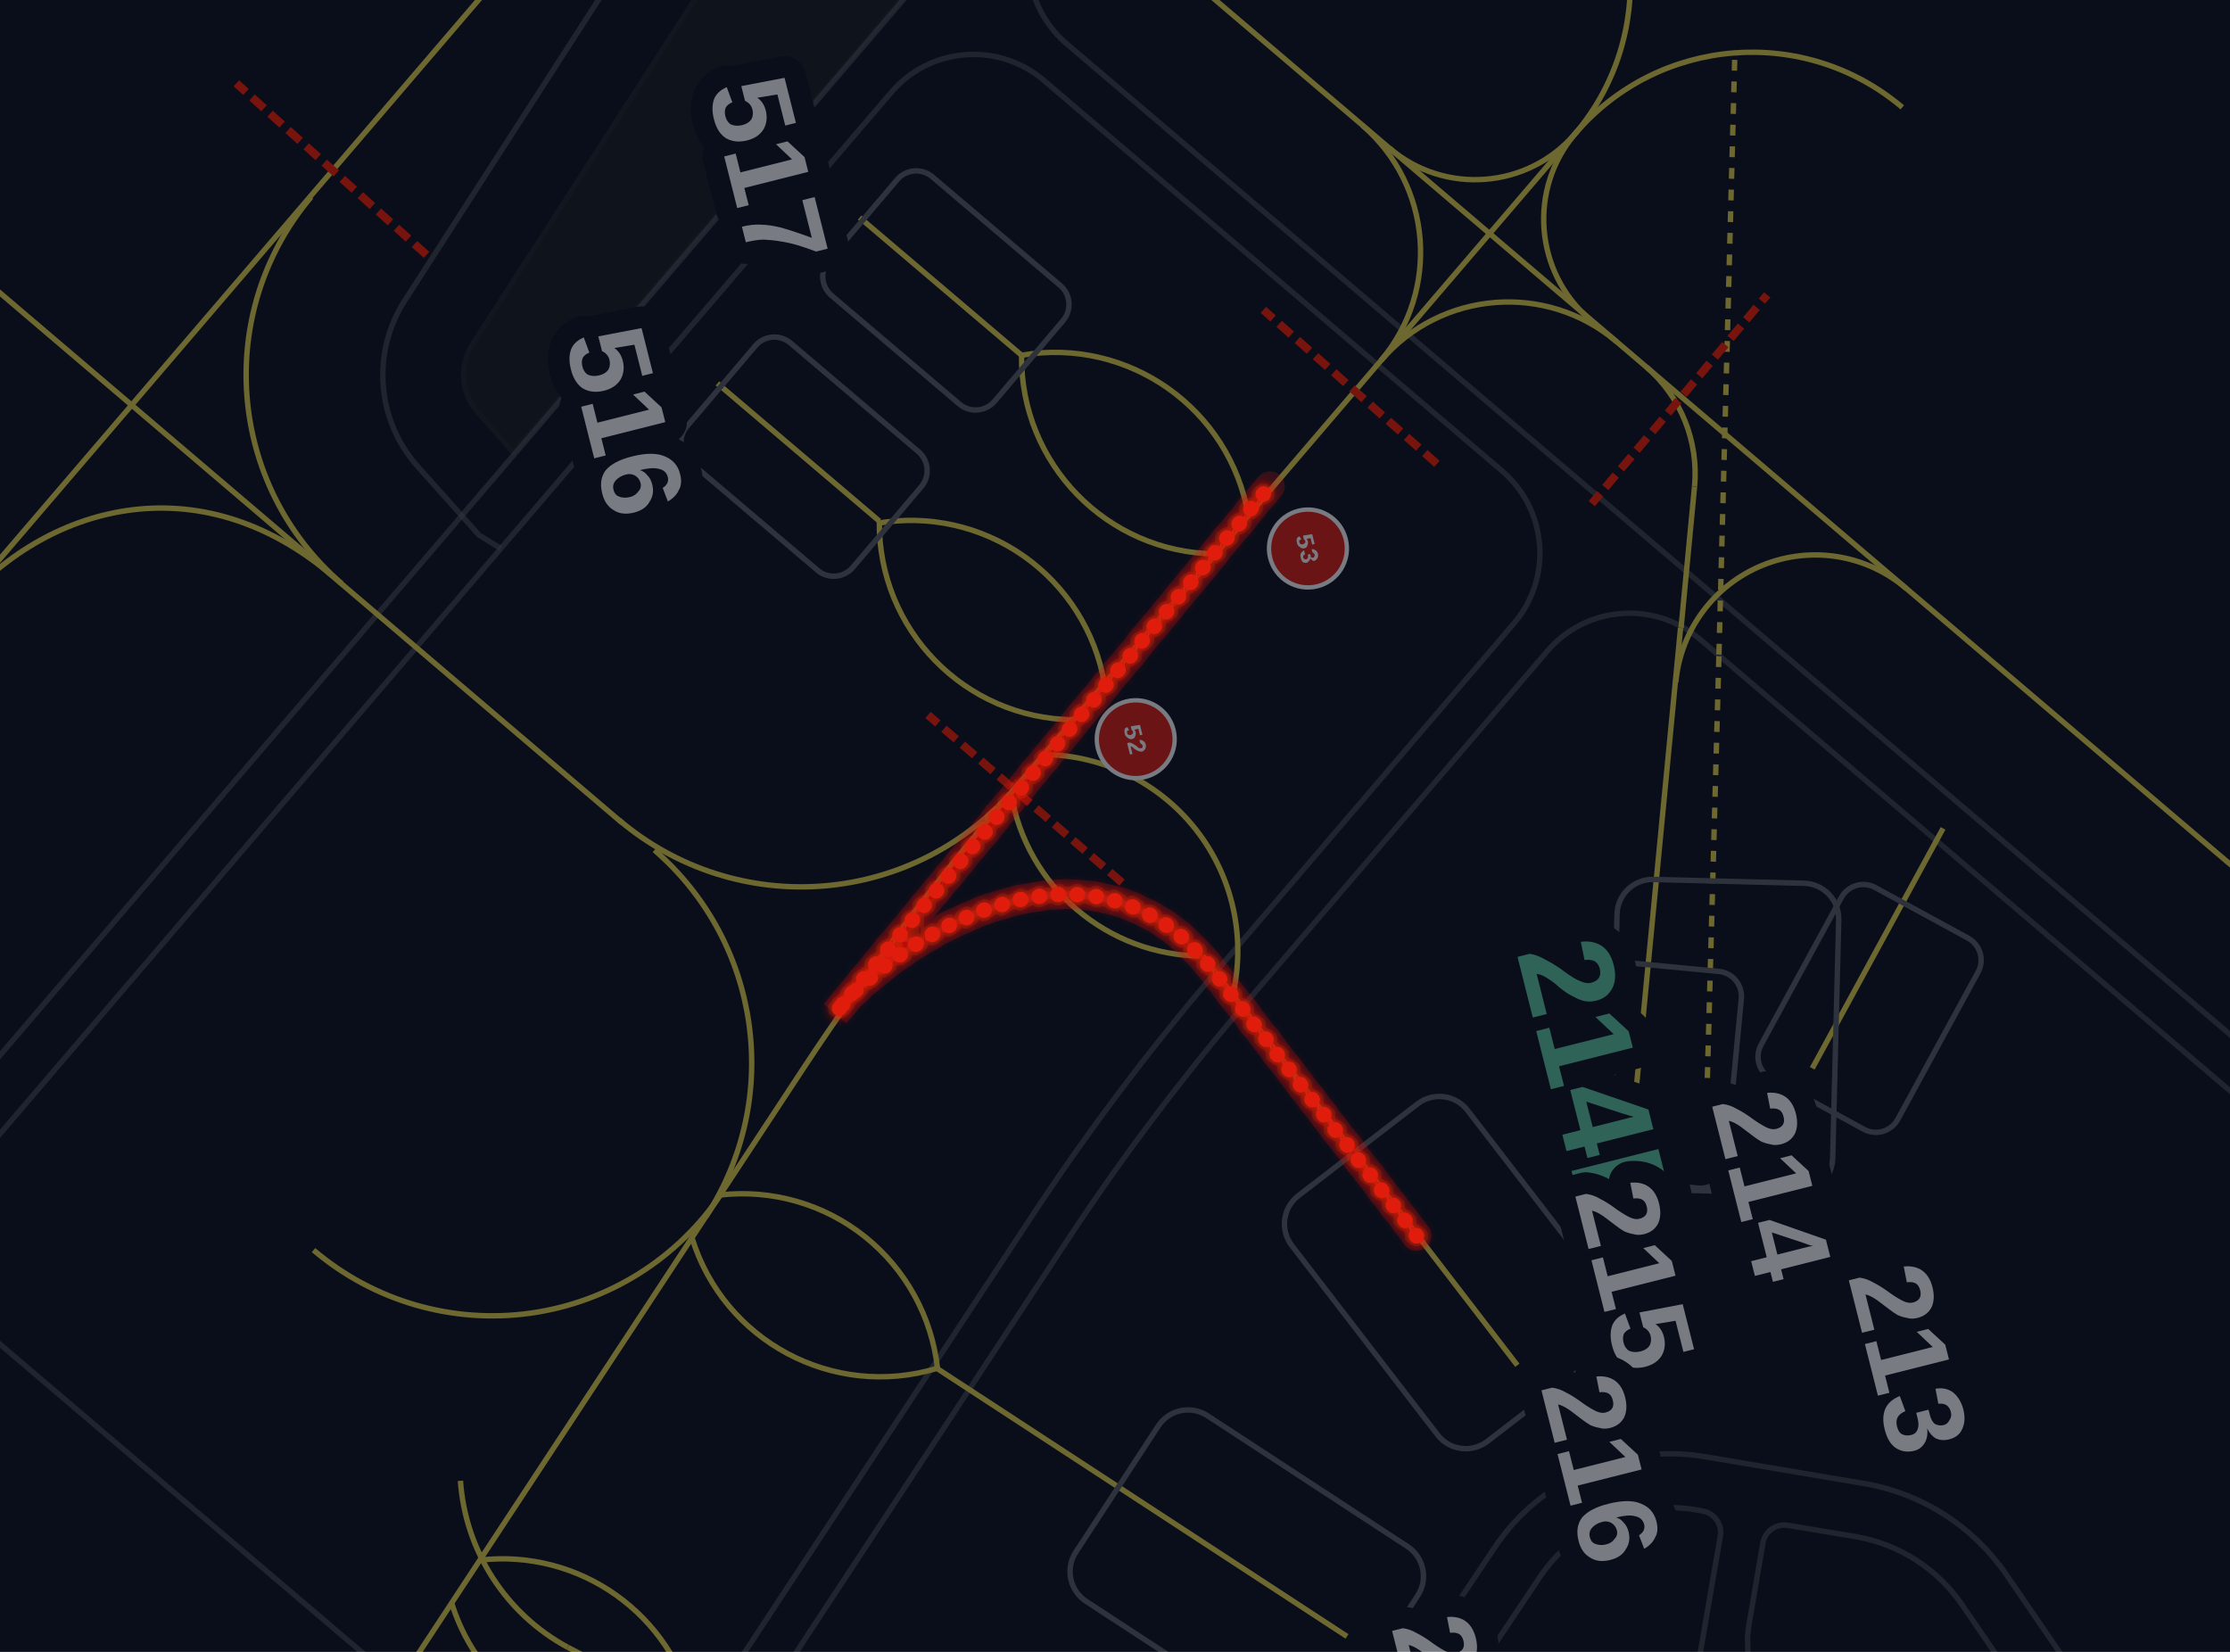
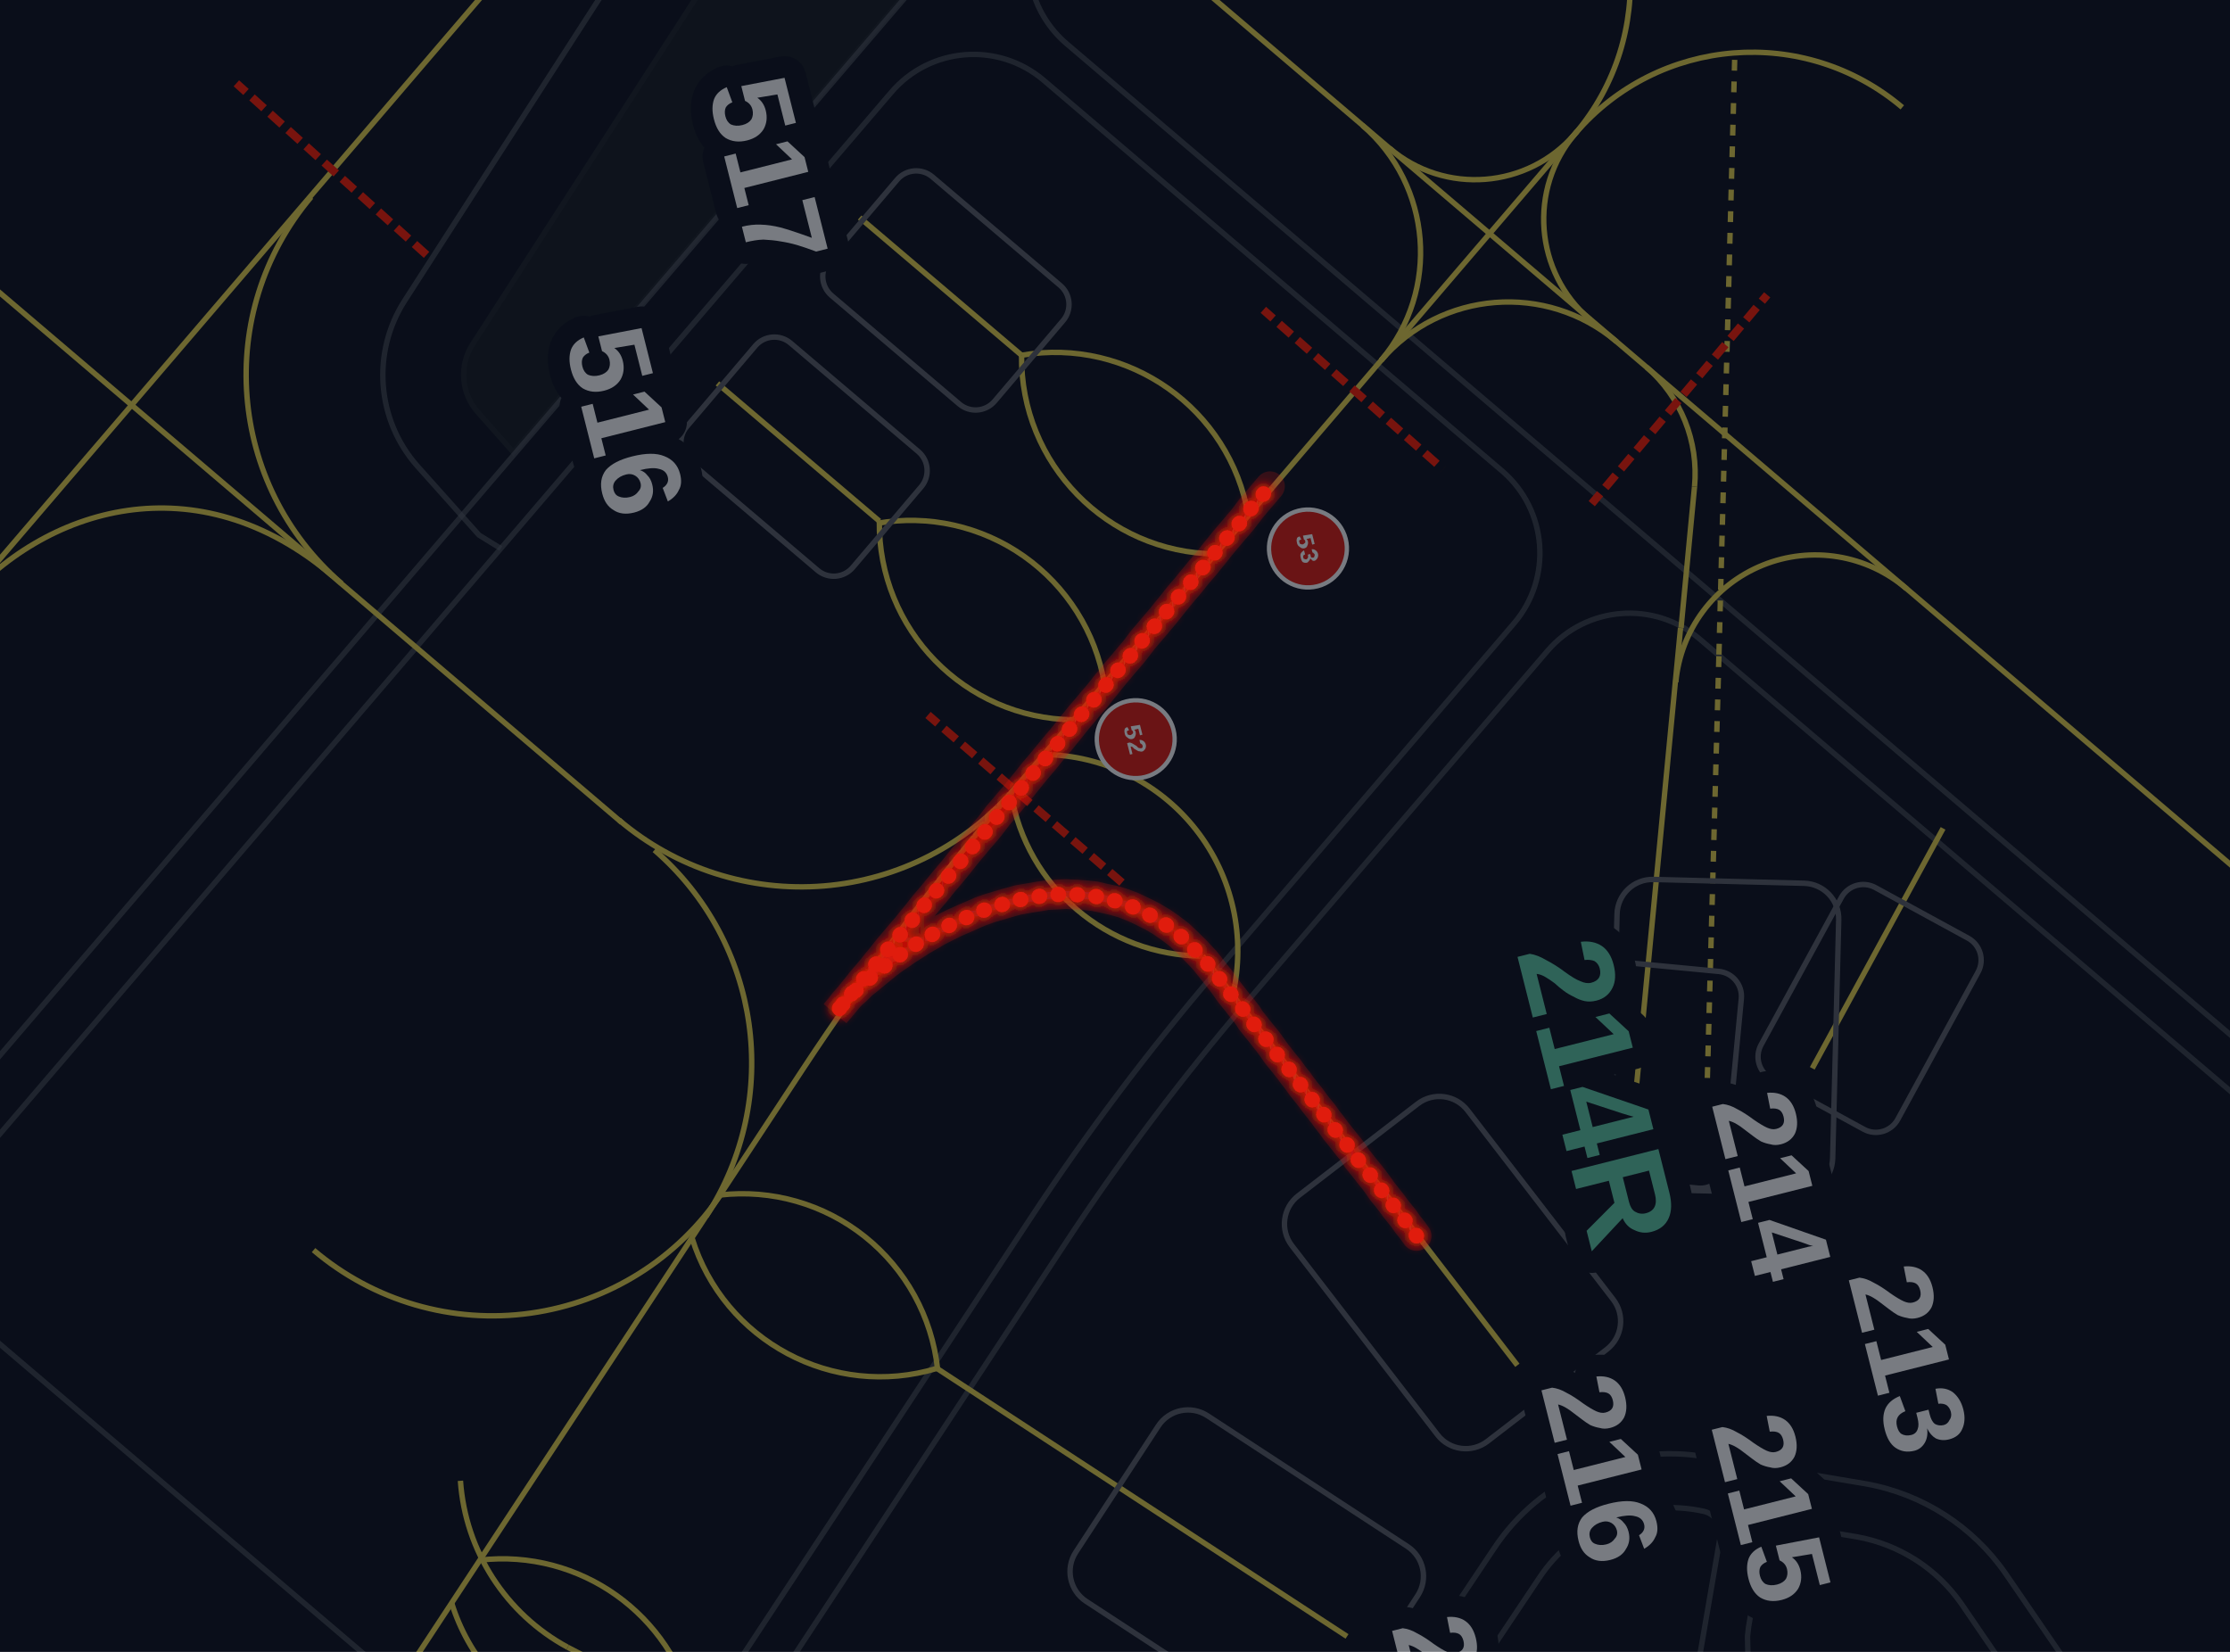
<svg xmlns="http://www.w3.org/2000/svg" viewBox="595.32 699.15 41.23 30.54">
  <defs>
    <filter id="gl" x="-30%" y="-30%" width="160%" height="160%">
      <feGaussianBlur stdDeviation="0.10" result="b" />
      <feMerge>
        <feMergeNode in="b" />
        <feMergeNode in="b" />
        <feMergeNode in="SourceGraphic" />
      </feMerge>
    </filter>
  </defs>
  <rect x="595.32" y="699.15" width="41.23" height="30.54" fill="#0a0e1a" />
  <g opacity="0.45" transform="rotate(75.84 616.933 716.811)">
    <g id="bgG">
      <defs id="defs40143">
        <clipPath id="clipPath24" clipPathUnits="userSpaceOnUse" />
      </defs>
      <path id="rect1" fill="#0a0e1a" d="M0 0h2000v1380H0Z" style="display:inline;fill:#0a0e1a" />
      <g id="layer-runways" style="display:inline">
        <path id="polygon37509" d="m530.5 678.18 230.22 325.49-4.87 3.46-230.22-325.49z" data-class="pavement-runway" data-length-m="4000" data-runway="16L/34R" data-threshold-dxf="1797.420,1291.211 5797.432,1291.222" data-threshold-wgs84="37.4728122,126.4155642 37.4434147,126.4417232" style="stroke:none;fill:#111927;fill-opacity:.51" />
        <path id="polygon37510" d="m511.31 722.4 215.83 305.15-4.86 3.46-215.83-305.14z" data-class="pavement-runway" data-length-m="3750" data-runway="16R/34L" data-threshold-dxf="2047.430,877.197 5797.429,877.230" data-threshold-wgs84="37.4688176,126.4133841 37.4412582,126.4379083" style="display:inline;fill:#111927;fill-opacity:.51;stroke:none;stroke-width:.1;stroke-dasharray:none;stroke-opacity:.6" />
      </g>
      <g id="layer-green" style="display:inline">
        <path id="path37392" d="m604.95 726.29-.87.45a1.04 1.04 0 0 1-1.25-.21l-5.21-5.58-.15-.19-.08-.14-1.06-2.03a.2.2 0 0 1 .05-.25l1.9-1.48z" data-class="green-zone" data-dxf-bulges="0.0000 -0.3366 0.0000 -0.0420 -0.0260 0.0000 -0.3627 0.0000 0.0000" data-dxf-pts="2623.67,1652.61 2622.33,1642.81 2613.35,1633.83 2537.46,1623.45 2534.95,1623.32 2533.40,1623.45 2510.60,1626.57 2508.88,1628.47 2507.83,1652.61" data-handle="7BD10" data-layer="기동지역" style="fill:#13181e;stroke:#1a1f26;stroke-width:.1" />
      </g>
      <g id="layer-schm" style="display:inline">
        <path id="polyline36917" d="m615.11 740.58-20.26-28.63-.9-1.28-3.67-5.14" data-class="schm" data-dxf-pts="2799.63,1652.99 2447.74,1652.99 2432.00,1652.99 2368.69,1652.74" data-handle="7BC45" data-layer="SCHM" style="fill:none;stroke:#5a5f68;stroke-width:.1;stroke-opacity:.6" />
        <path id="path37004" d="m597.45 715.62-1.98 1.54a1.7 1.7 0 0 0-.47 2.12l1.18 2.26.18.25 3.51 3.76 1.87 2a2.54 2.54 0 0 0 3.03.52l1.51-.79.34-.33" data-class="shoulder" data-dxf-bulges="0.0000 0.3627 0.0000 0.0000 0.0000 0.0000 0.0000 0.3366 0.0000 0.0000 0.0000" data-dxf-pts="2492.80,1652.99 2493.89,1627.82 2508.57,1611.71 2533.93,1608.24 2533.93,1608.24 2536.93,1608.24 2588.09,1615.24 2615.39,1618.97 2637.20,1640.78 2639.52,1657.74 2638.87,1662.49" data-handle="7BD11" data-layer="SCHM" style="fill:none;stroke:#5a5f68;stroke-width:.1;stroke-opacity:.6" />
        <path id="path37065" d="M640.08 702.54a4 4 0 0 0-2.67 0l-5.61 2.07a4 4 0 0 0-2.24 2.1l-1.2 2.73a3.9 3.9 0 0 0 .68 4.23l10.51 11.64.25.3.4.53a1.5 1.5 0 0 1-.05 1.89l-2.07 2.43a10 10 0 0 1-1.42 1.36l-.98.77a2 2 0 0 1-2.69-.22l-11.4-12.44a44 44 0 0 1-3.48-4.32l-4.92-6.96a2 2 0 0 1 .47-2.78l26.23-18.65a2 2 0 0 1 2.77.48l3.84 5.43a2.6 2.6 0 0 1 .33 2.38l-1.93 5.34-.01.03-.03.1-.03.1-.04.1-.03.09-.03.1-.03.1-.03.1-.03.09-.03.1-.03.1-.02.1-.03.1-.03.13a2 2 0 0 1-1.58 1.26 1 1 0 0 1-.52-.07z" data-class="schm" data-dxf-bulges="0.1760 0.0000 0.2034 0.0000 0.2962 0.0000 -0.0196 0.0000 -0.3552 0.0000 0.0000 -0.0493 0.0000 -0.3917 0.0000 -0.0316 0.0000 -0.4141 0.0000 -0.4142 0.0000 -0.2457 0.0000 0.0000 0.0000 0.0000 0.0000 0.0000 0.0000 0.0000 0.0000 0.0000 0.0000 0.0000 0.0000 0.0000 0.0000 -0.2690 -0.1099 0.0000" data-dxf-pts="2633.80,2078.54 2618.28,2056.56 2602.53,1998.61 2606.71,1968.11 2622.07,1942.34 2660.58,1923.39 2816.91,1942.03 2820.82,1942.34 2827.44,1942.61 2842.59,1931.27 2842.62,1931.17 2850.41,1900.10 2853.30,1880.65 2853.91,1868.13 2836.45,1847.31 2668.47,1826.00 2612.90,1822.49 2527.42,1822.49 2507.43,1842.49 2507.43,2165.81 2527.43,2185.81 2594.23,2185.81 2615.58,2174.64 2648.05,2127.89 2648.24,2127.61 2648.84,2126.77 2649.43,2125.93 2650.04,2125.10 2650.65,2124.27 2651.26,2123.45 2651.88,2122.63 2652.51,2121.81 2653.14,2121.00 2653.78,2120.19 2654.43,2119.39 2655.08,2118.60 2655.73,2117.80 2656.57,2116.80 2657.73,2096.55 2654.18,2092.70" data-handle="7BDB7" data-layer="SCHM" style="fill:none;stroke:#5a5f68;stroke-width:.1;stroke-opacity:.6" />
        <path id="path37068" d="M640.91 715.6h.11l.02-.01h.02l.02-.01.02-.01.03-.01.01-.01.02-.01.02-.01.02-.02.02-.01.01-.02.02-.01.01-.02.02-.02.01-.02.01-.02.01-.02.01-.02.01-.02v-.02l.01-.02v-.04l.37-3.62a.44.44 0 0 0-.39-.48h-.03l-.01.14-.94-.1.09-.87-.13-.58.42-4.04.46-1.29a.4.4 0 0 0-.02-.32.4.4 0 0 0-.22-.18l-1.2-.43a3 3 0 0 0-2 0l-5.6 2.06a3 3 0 0 0-1.67 1.57l-.52 1.19a.4.4 0 0 0 .2.52l1.45.64.16.06.39.09.16.06 1.94.86a2 2 0 0 1 .51.37l3.05 3.37a.2.2 0 0 0 .34-.11l.08-.78.59.07-.16 1.6a.3.3 0 0 0 .28.35z" data-class="schm" data-dxf-bulges="0.0000 0.0000 0.0000 0.0000 0.0000 0.0000 0.0000 0.0000 0.0000 0.0000 0.0000 0.0000 0.0000 0.0000 0.0000 0.0000 0.0000 0.0000 0.0000 0.0000 0.0000 0.0000 0.0000 0.0000 0.0000 0.0000 0.0000 0.0000 0.0000 0.4142 0.0000 0.0000 0.0000 0.0000 0.0000 0.0000 0.0000 0.2097 0.1732 0.0000 0.1767 0.0000 0.2028 0.0000 0.4142 0.0000 0.0437 0.0000 -0.0437 0.0000 -0.1051 0.0000 0.6494 0.0000 0.0000 0.0000 0.4142 0.0000 0.0000" data-dxf-pts="2745.40,2009.54 2745.55,2009.71 2745.68,2009.89 2745.80,2010.08 2745.92,2010.27 2746.02,2010.47 2746.11,2010.68 2746.18,2010.89 2746.25,2011.10 2746.30,2011.32 2746.34,2011.54 2746.37,2011.76 2746.39,2011.99 2746.39,2012.21 2746.39,2012.44 2746.36,2012.66 2746.33,2012.88 2746.28,2013.10 2746.23,2013.32 2746.16,2013.53 2746.07,2013.74 2745.98,2013.94 2745.88,2014.14 2745.76,2014.33 2745.63,2014.52 2745.50,2014.70 2745.35,2014.87 2745.19,2015.03 2745.03,2015.18 2717.64,2039.16 2711.44,2038.74 2711.24,2038.52 2712.29,2037.59 2706.05,2030.47 2699.45,2036.23 2693.96,2038.54 2663.33,2065.40 2655.49,2076.68 2652.75,2078.36 2649.98,2077.60 2639.51,2070.33 2627.90,2053.85 2612.16,1996.00 2615.30,1973.23 2621.96,1962.06 2627.44,1960.68 2641.06,1968.79 2642.47,1969.81 2645.51,1972.43 2646.92,1973.45 2665.25,1984.38 2671.15,1986.39 2716.50,1991.79 2717.58,1995.28 2711.70,2000.43 2715.65,2004.94 2727.81,1994.30 2732.33,1994.60 2745.40,2009.54" data-handle="7BDBA" data-layer="SCHM" style="fill:none;stroke:#5a5f68;stroke-width:.1;stroke-opacity:.6" />
        <path id="path37074" d="M629.78 713a2.9 2.9 0 0 1-.46-3.26.4.4 0 0 1 .51-.19l4.06 1.8.1.06" data-class="schm" data-dxf-bulges="-0.3070 -0.4027 0.0000 -0.0484 -0.0484" data-dxf-pts="2659.40,1933.32 2630.09,1948.47 2631.56,1953.81 2669.86,1976.65 2670.91,1977.14" data-handle="7BDC3" data-layer="SCHM" style="fill:none;stroke:#5a5f68;stroke-width:.1;stroke-opacity:.6" />
        <path id="polyline37075" d="m629.78 713 8.16 9.04" data-class="schm" data-dxf-pts="2659.40,1933.32 2780.78,1947.80" data-handle="7BDC6" data-layer="SCHM" style="fill:none;stroke:#5a5f68;stroke-width:.1;stroke-opacity:.6" />
        <path id="path37079" d="m650.37 673.96-9.74 6.92a2.3 2.3 0 0 0-.65 3.05 2 2 0 0 1-.55 2.64l-39.31 27.96a2 2 0 0 1-2.21.06l-6.73-9.53" data-class="schm" data-dxf-bulges="0.0000 0.3909 -0.3909 0.0000 -0.3032 0.0000 0.0000" data-dxf-pts="2459.88,2328.74 2459.88,2208.67 2481.04,2185.74 2499.43,2165.81 2499.43,1681.24 2487.09,1662.76 2370.07,1662.84" data-handle="7BDCA" data-layer="SCHM" style="fill:none;stroke:#5a5f68;stroke-width:.1;stroke-opacity:.6" />
        <path id="path37092" d="m606.62 726.95 9.2 13a2 2 0 0 0 2.26-.04l9.98-7.1a2.8 2.8 0 0 0 .44-4.16l-7.49-8.18a45 45 0 0 1-3.55-4.4l-4.92-6.95a2 2 0 0 0-2.77-.48l-9.09 6.46a2 2 0 0 0-.47 2.79z" data-class="schm" data-dxf-bulges="0.0000 0.3107 0.0000 0.4517 0.0000 -0.0316 0.0000 0.4143 0.0000 0.4142 0.0000" data-dxf-pts="2638.87,1662.49 2798.58,1662.56 2811.43,1681.24 2811.43,1804.30 2779.91,1832.07 2669.48,1818.06 2612.90,1814.49 2527.44,1814.51 2507.43,1794.51 2507.43,1682.49 2527.43,1662.49" data-handle="7BDDB" data-layer="SCHM" style="fill:none;stroke:#5a5f68;stroke-width:.1;stroke-opacity:.6" />
        <path id="path37095" d="m592.04 706.3 5.03-2.63 2.1-1.49 2.13-2.91a2.6 2.6 0 0 0 .39-2.29l-.4-1.31" data-class="schm" data-dxf-bulges="0.0000 0.0000 0.0000 0.2371 0.0000 0.0000" data-dxf-pts="2385.20,1662.77 2392.93,1719.28 2392.93,1745.10 2381.61,1779.42 2365.10,1795.92 2352.03,1800.25" data-handle="7BDE0" data-layer="SCHM" style="fill:none;stroke:#5a5f68;stroke-width:.1;stroke-opacity:.6" />
      </g>
      <g id="layer-centerlines" style="display:inline">
        <g id="g1054" />
        <g id="g225" style="display:inline">
          <path id="path37930" d="M606.35 730.09c-2.67 1.9-2.56 4.85-1.12 6.84" style="fill:none;stroke:#e6d24c;stroke-width:.1;stroke-dasharray:none;stroke-opacity:1" />
          <path id="path37956" d="M599.46 728.76a5.1 5.1 0 0 0 7.07 1.2" data-class="centerline-twy" data-dxf-arc="2611.93,1644.23,51.00,270.00,0.00" data-handle="70EF6" data-layer="항공기동선" style="fill:none;stroke:#e6d24c;stroke-width:.1" />
        </g>
        <path id="polyline38502" d="m597.61 736.31 14.47-10.29" data-class="centerline-twy" data-dxf-pts="2662.93,1542.23 2662.93,1720.50" data-handle="711C6" data-layer="항공기동선" style="fill:none;stroke:#e6d24c;stroke-width:.1;display:inline" />
        <g id="g508" style="display:inline">
          <path id="path38578" d="M619.52 726.29a5.2 5.2 0 0 0-6.8-.73" data-class="centerline-twy" data-dxf-arc="2714.93,1720.50,52.00,97.23,180.00" data-handle="71219" data-layer="항공기동선" style="fill:none;stroke:#e6d24c;stroke-width:.1" />
          <path id="path38579" d="M612.02 726.06a5.2 5.2 0 0 0 1.21-7.26" data-class="centerline-twy" data-dxf-arc="2610.93,1711.98,52.00,0.00,90.31" data-handle="7121A" data-layer="항공기동선" style="fill:none;stroke:#e6d24c;stroke-width:.1" />
        </g>
        <g id="g513">
          <path id="line38588" d="m525.32 714.28 211.11 298.47Z" style="baseline-shift:baseline;display:inline;overflow:visible;opacity:1;fill:none;stroke:#e6d24c;stroke-width:.1;stroke-dasharray:none;stroke-opacity:1;stop-color:#000;stop-opacity:1" />
        </g>
        <path id="line38837" d="m549.25 657.8 229.81 324.93Z" style="baseline-shift:baseline;display:inline;overflow:visible;fill:none;stroke:#e6d24c;stroke-width:.1;stroke-dasharray:none;stroke-opacity:1;stop-color:#000" />
        <path id="polyline39126" d="m636.66 685.6-42.55 30.26z" style="baseline-shift:baseline;display:inline;overflow:visible;opacity:1;fill:none;stroke:#e6d24c;stroke-width:.1;stroke-dasharray:none;stroke-opacity:1;stop-color:#000;stop-opacity:1" />
        <g id="g557" style="display:inline">
          <path id="path39128" d="M613.31 718.91a3.6 3.6 0 0 0 3.79-2.7" data-class="centerline-twy" data-dxf-bulges="0.3620 0.3620" data-dxf-pts="2611.99,1763.98 2611.98,1810.72" data-handle="714D4" data-layer="항공기동선" style="fill:none;stroke:#e6d24c;stroke-width:.1" />
          <path id="path39129" d="M617.94 715.85a3.63 3.63 0 0 0-5.17 2.29" data-class="centerline-twy" data-dxf-bulges="0.4793 0.0000" data-dxf-pts="2613.90,1819.75 2602.55,1763.99" data-handle="714D5" data-layer="항공기동선" style="fill:none;stroke:#e6d24c;stroke-width:.1" />
        </g>
        <g id="g321" style="display:inline">
          <path id="polyline39144" d="m604.64 722.32 3.2-2.28" data-class="centerline-twy" data-dxf-pts="2589.43,1673.07 2589.43,1712.59" data-handle="714000000" data-layer="항공기동선" style="fill:none;stroke:#e6d24c;stroke-width:.1" />
          <path id="polyline39145" d="m602.31 719.02 3.2-2.28" data-class="centerline-twy" data-dxf-pts="2548.93,1673.07 2548.93,1712.59" data-handle="7140000000" data-layer="항공기동선" style="fill:none;stroke:#e6d24c;stroke-width:.1" />
        </g>
        <g id="g556" style="display:inline">
          <path id="path39145" d="M619.84 726.64a3.64 3.64 0 0 0 3.45-3.8" data-class="centerline-twy" data-dxf-bulges="0.4129 0.4129" data-dxf-pts="2713.15,1772.70 2702.12,1823.01" data-handle="71400000000" data-layer="항공기동선" style="fill:none;stroke:#e6d24c;stroke-width:.1" />
          <path id="path39146" d="M623.3 722.83a3.63 3.63 0 0 0-4.1 3.12" data-class="centerline-twy" data-dxf-bulges="0.4155 0.0000" data-dxf-pts="2702.09,1823.21 2703.78,1771.51" data-handle="714000000000" data-layer="항공기동선" style="fill:none;stroke:#e6d24c;stroke-width:.1" />
        </g>
        <g id="g560" style="display:inline">
          <path id="path39152" d="M613.7 701.93a2.59 2.59 0 0 0 .63 4.56" data-class="centerline-twy" data-dxf-bulges="0.6068 0.0000" data-dxf-pts="2475.43,1865.68 2516.34,1844.38" data-handle="714F0" data-layer="항공기동선" style="fill:none;stroke:#e6d24c;stroke-width:.1" />
          <path id="path334" d="m613.38 706.15-2.47-.88" style="baseline-shift:baseline;display:inline;overflow:visible;fill:none;stroke:#e6d24c;stroke-width:.1;stroke-dasharray:none;stroke-opacity:1;stop-color:#000" />
          <path id="path39154" d="M610.91 705.27a2.6 2.6 0 0 0-2.36.32" data-class="centerline-twy" data-dxf-bulges="0.2447 0.0000" data-dxf-pts="2486.52,1823.49 2475.43,1802.20" data-handle="714F2" data-layer="항공기동선" style="fill:none;stroke:#e6d24c;stroke-width:.1" />
        </g>
        <g id="g328" style="display:inline">
          <path id="polyline39124" d="m603.44 702.62 10.62 2.98" style="baseline-shift:baseline;display:inline;overflow:visible;opacity:1;fill:none;stroke:#e6d24c;stroke-width:.1;stroke-dasharray:.2,.2;stroke-dashoffset:0;stroke-opacity:1;stop-color:#000;stop-opacity:1" />
        </g>
        <g id="g314" style="display:inline">
          <path id="path39162" d="M605.05 699.83a4.3 4.3 0 0 0-1.01 5.98" data-class="centerline-twy" data-dxf-bulges="0.4142 0.0000" data-dxf-pts="2407.93,1806.99 2450.93,1763.99" data-handle="714FB" data-layer="항공기동선" style="fill:none;stroke:#e6d24c;stroke-width:.1" />
          <path id="path39163" d="M604.04 705.81a4.3 4.3 0 0 0-5.96-1.02" data-class="centerline-twy" data-dxf-bulges="0.4142 0.0000" data-dxf-pts="2450.93,1763.99 2407.93,1720.99" data-handle="714FC" data-layer="항공기동선" style="fill:none;stroke:#e6d24c;stroke-width:.1" />
        </g>
        <g id="g507" style="display:inline">
          <path id="path39149" d="M618.35 733.48a5.1 5.1 0 0 0 .82-7.58" data-class="centerline-twy" data-dxf-bulges="0.4505 0.0000" data-dxf-pts="2760.43,1720.83 2703.21,1771.45" data-handle="714EC" data-layer="항공기동선" style="fill:none;stroke:#e6d24c;stroke-width:.1" />
        </g>
        <g id="g315" style="display:inline">
          <path id="path39150" d="M603.46 709.21a2.44 2.44 0 0 0 .58-3.4" data-class="centerline-twy" data-dxf-bulges="0.4142 0.0000" data-dxf-pts="2475.43,1739.49 2450.93,1763.99" data-handle="714EE" data-layer="항공기동선" style="fill:none;stroke:#e6d24c;stroke-width:.1" />
          <path id="path39151" d="M604.04 705.81a2.44 2.44 0 0 0 3.4.58" data-class="centerline-twy" data-dxf-bulges="0.4142 0.0000" data-dxf-pts="2450.93,1763.99 2475.43,1788.49" data-handle="714EF" data-layer="항공기동선" style="fill:none;stroke:#e6d24c;stroke-width:.1" />
          <path id="path39179" d="M607.23 710.32a3.1 3.1 0 0 0-4.3-.73" data-class="centerline-twy" data-dxf-bulges="0.4142 0.0000" data-dxf-pts="2506.43,1763.99 2475.43,1732.99" data-handle="7150C" data-layer="항공기동선" style="fill:none;stroke:#e6d24c;stroke-width:.1" />
          <path id="path39180" d="M607.96 706.01a3.1 3.1 0 0 0-.73 4.31" data-class="centerline-twy" data-dxf-bulges="0.4142 0.0000" data-dxf-pts="2475.43,1794.99 2506.43,1763.99" data-handle="7150D" data-layer="항공기동선" style="fill:none;stroke:#e6d24c;stroke-width:.1" />
        </g>
        <g id="g558" style="display:inline">
          <path id="path38561" d="M607.87 720.09a3.63 3.63 0 0 1 3.9-3.35" data-class="centerline-twy" data-dxf-bulges="-0.4141 0.0000" data-dxf-pts="2590.00,1712.58 2585.27,1763.97" data-handle="71207" data-layer="항공기동선" style="fill:none;stroke:#e6d24c;stroke-width:.1" />
          <path id="path39183" d="M607.84 720.04a3.63 3.63 0 0 0 4.44-2.58" data-class="centerline-twy" data-dxf-bulges="0.4142 0.3544" data-dxf-pts="2589.43,1712.59 2594.15,1763.99" data-handle="71510" data-layer="항공기동선" style="fill:none;stroke:#e6d24c;stroke-width:.1" />
        </g>
        <g id="g559" style="display:inline">
          <path id="path39184" d="M609.41 713.4a3.63 3.63 0 0 0-3.9 3.34" data-class="centerline-twy" data-dxf-bulges="0.4142 0.0000" data-dxf-pts="2544.21,1763.99 2548.93,1712.59" data-handle="71511" data-layer="항공기동선" style="fill:none;stroke:#e6d24c;stroke-width:.1" />
          <path id="path39185" d="M605.51 716.74a3.63 3.63 0 0 0 4.44-2.58" data-class="centerline-twy" data-dxf-bulges="0.4142 0.3544" data-dxf-pts="2548.93,1712.59 2553.65,1763.99" data-handle="71512" data-layer="항공기동선" style="fill:none;stroke:#e6d24c;stroke-width:.1" />
        </g>
        <g id="g555" style="display:inline">
          <path id="path39147" d="M625.3 732.6a3.64 3.64 0 0 0 3.4-4.23" data-class="centerline-twy" data-dxf-bulges="0.4482 0.0000" data-dxf-pts="2793.62,1782.91 2778.80,1835.35" data-handle="714EA" data-layer="항공기동선" style="fill:none;stroke:#e6d24c;stroke-width:.1" />
          <path id="path39148" d="M628.36 728.75a3.63 3.63 0 0 0-3.7 3.15" data-class="centerline-twy" data-dxf-bulges="0.3829 0.0000" data-dxf-pts="2779.94,1830.29 2784.24,1781.72" data-handle="714EB" data-layer="항공기동선" style="fill:none;stroke:#e6d24c;stroke-width:.1" />
          <path id="path39156" d="M623.15 731.89a3.8 3.8 0 0 0 3.47-1.17" data-class="centerline-twy" data-dxf-bulges="0.2619 0.0000" data-dxf-pts="2775.82,1770.27 2785.90,1804.61" data-handle="714F4" data-layer="항공기동선" style="fill:none;stroke:#e6d24c;stroke-width:.1" />
          <path id="path324" d="m628.7 728.37-2.08 2.35" style="baseline-shift:baseline;display:inline;overflow:visible;opacity:1;fill:none;stroke:#e6d24c;stroke-width:.1;stroke-dasharray:none;stroke-opacity:1;stop-color:#000;stop-opacity:1" />
        </g>
        <g id="g316" style="display:inline">
          <path id="path39125" d="m604.01 705.77 9.35 13.21a50 50 0 0 0 3.95 4.9l13.37 14.59" data-class="centerline-twy" data-dxf-bulges="0.0000 0.0316 0.0000 0.0000" data-dxf-pts="2450.46,1763.99 2612.90,1763.99 2675.84,1767.97 2872.85,1792.96" data-handle="714CF" data-layer="항공기동선" style="fill:none;stroke:#e6d24c;stroke-width:.1" />
        </g>
        <g id="g519">
          <path id="polyline39225" d="M775.93 997.26 547.36 674.08" style="baseline-shift:baseline;display:inline;overflow:visible;opacity:1;fill:none;stroke:#e6d24c;stroke-width:.1;stroke-dasharray:none;stroke-opacity:1;stop-color:#000;stop-opacity:1" />
        </g>
        <g id="g569" style="display:inline">
          <path id="path327" d="m614.06 705.6 8.77 2.47" style="baseline-shift:baseline;display:inline;overflow:visible;opacity:1;fill:none;stroke:#e6d24c;stroke-width:.1;stroke-dasharray:.2,.2;stroke-dashoffset:0;stroke-opacity:1;stop-color:#000;stop-opacity:1" />
          <path id="polyline39125" d="m622.34 709.36-8.96-3.2" style="baseline-shift:baseline;display:inline;overflow:visible;opacity:1;fill:none;stroke:#e6d24c;stroke-width:.1;stroke-dasharray:none;stroke-opacity:1;stop-color:#000;stop-opacity:1" />
          <path id="polyline39196" d="m629.95 716.7-6.66 6.14" style="baseline-shift:baseline;display:inline;overflow:visible;opacity:1;fill:none;stroke:#e6d24c;stroke-width:.1;stroke-dasharray:none;stroke-opacity:1;stop-color:#000;stop-opacity:1" />
          <path id="polyline39202" d="m634.28 722.08-5.58 6.3" style="baseline-shift:baseline;display:inline;overflow:visible;opacity:1;fill:none;stroke:#e6d24c;stroke-width:.1;stroke-dasharray:none;stroke-opacity:1;stop-color:#000;stop-opacity:1" />
          <path id="polyline39206" d="m625.86 712.42-8.76 3.79" data-class="centerline-twy" data-dxf-pts="2631.94,1904.60 2611.98,1810.72" data-handle="71528" data-layer="항공기동선" style="fill:none;stroke:#e6d24c;stroke-width:.1" />
          <path id="polyline39230" d="m621.87 705.79-3.71-3.43" data-class="centerline-twy" data-dxf-pts="2554.47,1910.30 2504.87,1899.76" data-handle="7BDAF" data-layer="항공기동선" style="fill:none;stroke:#e6d24c;stroke-width:.1;display:inline" />
        </g>
      </g>
      <g id="g1004">
        <path id="path1219" d="m452.24 714.69 5.98-4" style="display:inline;opacity:1;fill:none;fill-opacity:1;stroke:#ff1a00;stroke-width:.222;stroke-miterlimit:4;stroke-dasharray:.444,.222;stroke-dashoffset:.089;stroke-opacity:1" transform="translate(291.781 247.106)scale(.67509)" />
        <path id="path36" d="m525.49 426.15 19.92-13.95" style="opacity:1;fill:none;stroke:#ff1a00;stroke-width:.748;stroke-dasharray:1.495,.748;stroke-dashoffset:.299" transform="translate(506.096 634.537)scale(.20065)" />
        <path id="path37" d="m605.79 712.2 3.67-2.5" style="opacity:1;fill:none;stroke:#ff1a00;stroke-width:.15;stroke-dasharray:.3,.15;stroke-dashoffset:.06" />
      </g>
      <g id="g436" style="display:inline;stroke:#5b5e67" transform="translate(.326 -.24)">
        <rect id="rect340-3-9-2-7-2-9-2-0-9" width="4.1" height="5.731" x="951.568" y="119.237" ry=".658" style="display:inline;fill:none;stroke:#5b5e67;stroke-width:.1;stroke-linecap:round;stroke-linejoin:round;stroke-miterlimit:5;stroke-dasharray:none;stroke-dashoffset:0;paint-order:stroke fill markers" transform="rotate(41.55)" />
        <rect id="rect340-3-9-2-7-2-9-2-0-9-4" width="4.1" height="5.731" x="951.888" y="22.133" ry=".658" style="display:inline;fill:none;stroke:#5b5e67;stroke-width:.1;stroke-linecap:round;stroke-linejoin:round;stroke-miterlimit:5;stroke-dasharray:none;stroke-dashoffset:0;paint-order:stroke fill markers" transform="rotate(47.34)" />
        <rect id="rect340-3-9-2-7-2-9-2-0-9-4-2" width="4.1" height="5.731" x="900.533" y="-291.201" ry=".658" style="display:inline;fill:none;stroke:#5b5e67;stroke-width:.1;stroke-linecap:round;stroke-linejoin:round;stroke-miterlimit:5;stroke-dasharray:none;stroke-dashoffset:0;paint-order:stroke fill markers" transform="rotate(66.56)" />
        <rect id="rect340-7-9-0-7-2-8-0-3-1-6-3-7-8-4-1-6-9-8-5-9-4" width="2.879" height="4.025" x="-97.36" y="932.199" ry=".462" style="display:inline;fill:none;stroke:#5b5e67;stroke-width:.1;stroke-linecap:round;stroke-linejoin:round;stroke-miterlimit:5;stroke-dasharray:none;stroke-dashoffset:0;paint-order:stroke fill markers" transform="rotate(-47.236)" />
        <rect id="rect340-7-9-0-7-2-8-0-3-1-6-3-7-8-4-1-6-9-8-5-9-4-7" width="2.879" height="4.025" x="-460.672" y="820.893" ry=".462" style="display:inline;fill:none;stroke:#5b5e67;stroke-width:.1;stroke-linecap:round;stroke-linejoin:round;stroke-miterlimit:5;stroke-dasharray:none;stroke-dashoffset:0;paint-order:stroke fill markers" transform="rotate(-70.382)" />
        <g id="g1008" style="stroke:#5b5e67">
          <rect id="rect340-7-9-0-7-2-8-0-3-1-6-3-7-8-4-1-6-9-8-5-9-4-7-0" width="2.879" height="4.025" x="933.69" y="-76.508" ry=".462" style="display:inline;fill:none;stroke:#5b5e67;stroke-width:.1;stroke-linecap:round;stroke-linejoin:round;stroke-miterlimit:5;stroke-dasharray:none;stroke-dashoffset:0;paint-order:stroke fill markers" transform="rotate(54.5)" />
          <rect id="rect340-7-9-0-7-2-8-0-3-1-6-3-7-8-4-1-6-9-8-5-9-4-7-0-8" width="2.879" height="4.025" x="937.73" y="-76.498" ry=".462" style="display:inline;fill:none;stroke:#5b5e67;stroke-width:.1;stroke-linecap:round;stroke-linejoin:round;stroke-miterlimit:5;stroke-dasharray:none;stroke-dashoffset:0;paint-order:stroke fill markers" transform="rotate(54.5)" />
        </g>
        <rect id="rect340-5-9-6-8-9-3-8-2-7-8-5-8-8-6-8-7-9-4-3-5-2-6-5-7-8-6-3-7-8-0-0-7-2-2-6" width="4.1" height="5.731" x="-516.337" y="785.24" ry=".658" style="display:inline;fill:none;stroke:#5b5e67;stroke-width:.1;stroke-linecap:round;stroke-linejoin:round;stroke-miterlimit:5;stroke-dasharray:none;stroke-dashoffset:0;paint-order:stroke fill markers" transform="rotate(-74.384)" />
      </g>
      <g id="g1052" />
      <g id="layer-stand-labels" style="font-family:Arial,Helvetica,sans-serif;font-weight:700;text-anchor:middle">
        <text x="627.51" y="706.09" style="fill:none;stroke:#0a0e1a;stroke-width:.8;stroke-linejoin:round;font-size:2.1px" id="lbl-213-h">213</text>
        <text x="627.51" y="706.09" style="fill:#ffffff;stroke:none;font-size:2.1px" id="lbl-213">213</text>
        <text x="623.78" y="707.76" style="fill:none;stroke:#0a0e1a;stroke-width:.8;stroke-linejoin:round;font-size:2.1px" id="lbl-214-h">214</text>
        <text x="623.78" y="707.76" style="fill:#ffffff;stroke:none;font-size:2.1px" id="lbl-214">214</text>
        <text x="621.33" y="710.57" style="fill:none;stroke:#0a0e1a;stroke-width:.8;stroke-linejoin:round;font-size:2.4px" id="lbl-214R-h">214R</text>
        <text x="621.33" y="710.57" style="fill:#5dcaa5;stroke:none;font-size:2.4px" id="lbl-214R">214R</text>
-         <text x="624.77" y="710.62" style="fill:none;stroke:#0a0e1a;stroke-width:.8;stroke-linejoin:round;font-size:2.1px" id="lbl-215-h">215</text>
-         <text x="624.77" y="710.62" style="fill:#ffffff;stroke:none;font-size:2.1px" id="lbl-215">215</text>
+         <text x="629.57" y="709.23" style="fill:none;stroke:#0a0e1a;stroke-width:.8;stroke-linejoin:round;font-size:2.1px" id="lbl-215-h">215</text>
+         <text x="629.57" y="709.23" style="fill:#ffffff;stroke:none;font-size:2.1px" id="lbl-215">215</text>
        <text x="628.09" y="712.10" style="fill:none;stroke:#0a0e1a;stroke-width:.8;stroke-linejoin:round;font-size:2.1px" id="lbl-216-h">216</text>
        <text x="628.09" y="712.10" style="fill:#ffffff;stroke:none;font-size:2.1px" id="lbl-216">216</text>
        <text x="631.73" y="715.87" style="fill:none;stroke:#0a0e1a;stroke-width:.8;stroke-linejoin:round;font-size:2.1px" id="lbl-217-h">217</text>
        <text x="631.73" y="715.87" style="fill:#ffffff;stroke:none;font-size:2.1px" id="lbl-217">217</text>
        <text x="604.90" y="724.87" style="fill:none;stroke:#0a0e1a;stroke-width:.8;stroke-linejoin:round;font-size:2.1px" id="lbl-516-h">516</text>
        <text x="604.90" y="724.87" style="fill:#ffffff;stroke:none;font-size:2.1px" id="lbl-516">516</text>
        <text x="601.06" y="721.17" style="fill:none;stroke:#0a0e1a;stroke-width:.8;stroke-linejoin:round;font-size:2.1px" id="lbl-517-h">517</text>
        <text x="601.06" y="721.17" style="fill:#ffffff;stroke:none;font-size:2.1px" id="lbl-517">517</text>
      </g>
      <g id="layer-points">
        <g id="pt-52" transform="translate(612.91,716.43)">
          <circle r="0.72" fill="#e01b0f" stroke="#ffffff" stroke-width=".08" />
          <text y="0.17" text-anchor="middle" font-family="Arial,Helvetica,sans-serif" font-weight="700" font-size="0.46px" letter-spacing=".03" fill="#ffffff">52</text>
        </g>
        <g id="pt-53" transform="translate(610.27,712.48)">
          <circle r="0.72" fill="#e01b0f" stroke="#ffffff" stroke-width=".08" />
          <text y="0.17" text-anchor="middle" font-family="Arial,Helvetica,sans-serif" font-weight="700" font-size="0.46px" letter-spacing=".03" fill="#ffffff">53</text>
        </g>
      </g>
      <path d="M610.75 707.19L607.80 703.10" style="opacity:1;fill:none;fill-opacity:1;stroke:#ff1a00;stroke-width:.15;stroke-miterlimit:4;stroke-dasharray:.3,.15;stroke-dashoffset:.06;stroke-opacity:1" />
    </g>
  </g>
  <path d="M621.51 722.00L621.43 721.89L621.35 721.79L621.28 721.69L621.20 721.59L621.12 721.49L621.04 721.38L620.96 721.28L620.88 721.18L620.81 721.08L620.73 720.97L620.65 720.87L620.57 720.77L620.49 720.67L620.41 720.57L620.34 720.46L620.26 720.36L620.18 720.26L620.10 720.16L620.02 720.06L619.94 719.95L619.86 719.85L619.79 719.75L619.71 719.65L619.63 719.55L619.55 719.44L619.47 719.34L619.39 719.24L619.32 719.14L619.24 719.04L619.16 718.93L619.08 718.83L619.00 718.73L618.92 718.63L618.85 718.53L618.77 718.42L618.69 718.32L618.61 718.22L618.53 718.12L618.45 718.02L618.38 717.91L618.30 717.81L618.22 717.71L618.14 717.61L618.06 717.51L617.98 717.40L617.91 717.30L617.83 717.20L617.75 717.10L617.60 716.91L617.44 716.74L617.28 716.58L617.12 716.43L616.95 716.30L616.79 716.19L616.62 716.09L616.44 716.00L616.27 715.92L616.09 715.85L615.92 715.80L615.74 715.76L615.56 715.72L615.38 715.70L615.20 715.69L615.03 715.68L614.85 715.69L614.67 715.70L614.49 715.73L614.31 715.76L614.14 715.79L613.96 715.84L613.79 715.89L613.62 715.94L613.45 716.00L613.29 716.07L613.13 716.14L612.97 716.21L612.81 716.29L612.65 716.37L612.50 716.46L612.36 716.54L612.22 716.63L612.08 716.72L611.95 716.81L611.82 716.90L611.70 716.99L611.58 717.09L611.47 717.18L611.36 717.27L611.26 717.35L611.17 717.44L611.08 717.52L611.00 717.60L610.93 717.68L610.87 717.76L610.81 717.83L610.76 717.89L610.93 717.69L611.10 717.48L611.26 717.28L611.43 717.08L611.60 716.87L611.76 716.67L611.93 716.47L612.10 716.27L612.27 716.06L612.43 715.86L612.60 715.66L612.77 715.45L612.94 715.25L613.10 715.05L613.27 714.84L613.44 714.64L613.61 714.44L613.77 714.23L613.94 714.03L614.11 713.83L614.28 713.62L614.44 713.42L614.61 713.22L614.78 713.01L614.95 712.81L615.11 712.61L615.28 712.40L615.45 712.20L615.62 712.00L615.78 711.80L615.95 711.59L616.12 711.39L616.29 711.19L616.45 710.98L616.62 710.78L616.79 710.58L616.96 710.37L617.12 710.17L617.29 709.97L617.46 709.76L617.63 709.56L617.79 709.36L617.96 709.15L618.13 708.95L618.30 708.75L618.46 708.54L618.63 708.34L618.80 708.14" fill="none" stroke="#e01b0f" stroke-width="0.55" opacity=".20" stroke-linecap="round" />
  <path d="M621.51 722.00L621.43 721.89L621.35 721.79L621.28 721.69L621.20 721.59L621.12 721.49L621.04 721.38L620.96 721.28L620.88 721.18L620.81 721.08L620.73 720.97L620.65 720.87L620.57 720.77L620.49 720.67L620.41 720.57L620.34 720.46L620.26 720.36L620.18 720.26L620.10 720.16L620.02 720.06L619.94 719.95L619.86 719.85L619.79 719.75L619.71 719.65L619.63 719.55L619.55 719.44L619.47 719.34L619.39 719.24L619.32 719.14L619.24 719.04L619.16 718.93L619.08 718.83L619.00 718.73L618.92 718.63L618.85 718.53L618.77 718.42L618.69 718.32L618.61 718.22L618.53 718.12L618.45 718.02L618.38 717.91L618.30 717.81L618.22 717.71L618.14 717.61L618.06 717.51L617.98 717.40L617.91 717.30L617.83 717.20L617.75 717.10L617.60 716.91L617.44 716.74L617.28 716.58L617.12 716.43L616.95 716.30L616.79 716.19L616.62 716.09L616.44 716.00L616.27 715.92L616.09 715.85L615.92 715.80L615.74 715.76L615.56 715.72L615.38 715.70L615.20 715.69L615.03 715.68L614.85 715.69L614.67 715.70L614.49 715.73L614.31 715.76L614.14 715.79L613.96 715.84L613.79 715.89L613.62 715.94L613.45 716.00L613.29 716.07L613.13 716.14L612.97 716.21L612.81 716.29L612.65 716.37L612.50 716.46L612.36 716.54L612.22 716.63L612.08 716.72L611.95 716.81L611.82 716.90L611.70 716.99L611.58 717.09L611.47 717.18L611.36 717.27L611.26 717.35L611.17 717.44L611.08 717.52L611.00 717.60L610.93 717.68L610.87 717.76L610.81 717.83L610.76 717.89L610.93 717.69L611.10 717.48L611.26 717.28L611.43 717.08L611.60 716.87L611.76 716.67L611.93 716.47L612.10 716.27L612.27 716.06L612.43 715.86L612.60 715.66L612.77 715.45L612.94 715.25L613.10 715.05L613.27 714.84L613.44 714.64L613.61 714.44L613.77 714.23L613.94 714.03L614.11 713.83L614.28 713.62L614.44 713.42L614.61 713.22L614.78 713.01L614.95 712.81L615.11 712.61L615.28 712.40L615.45 712.20L615.62 712.00L615.78 711.80L615.95 711.59L616.12 711.39L616.29 711.19L616.45 710.98L616.62 710.78L616.79 710.58L616.96 710.37L617.12 710.17L617.29 709.97L617.46 709.76L617.63 709.56L617.79 709.36L617.96 709.15L618.13 708.95L618.30 708.75L618.46 708.54L618.63 708.34L618.80 708.14" fill="none" stroke="#e01b0f" stroke-width="0.28" stroke-linecap="round" stroke-dasharray="0.012 0.34" opacity="1" filter="url(#gl)" />
</svg>
